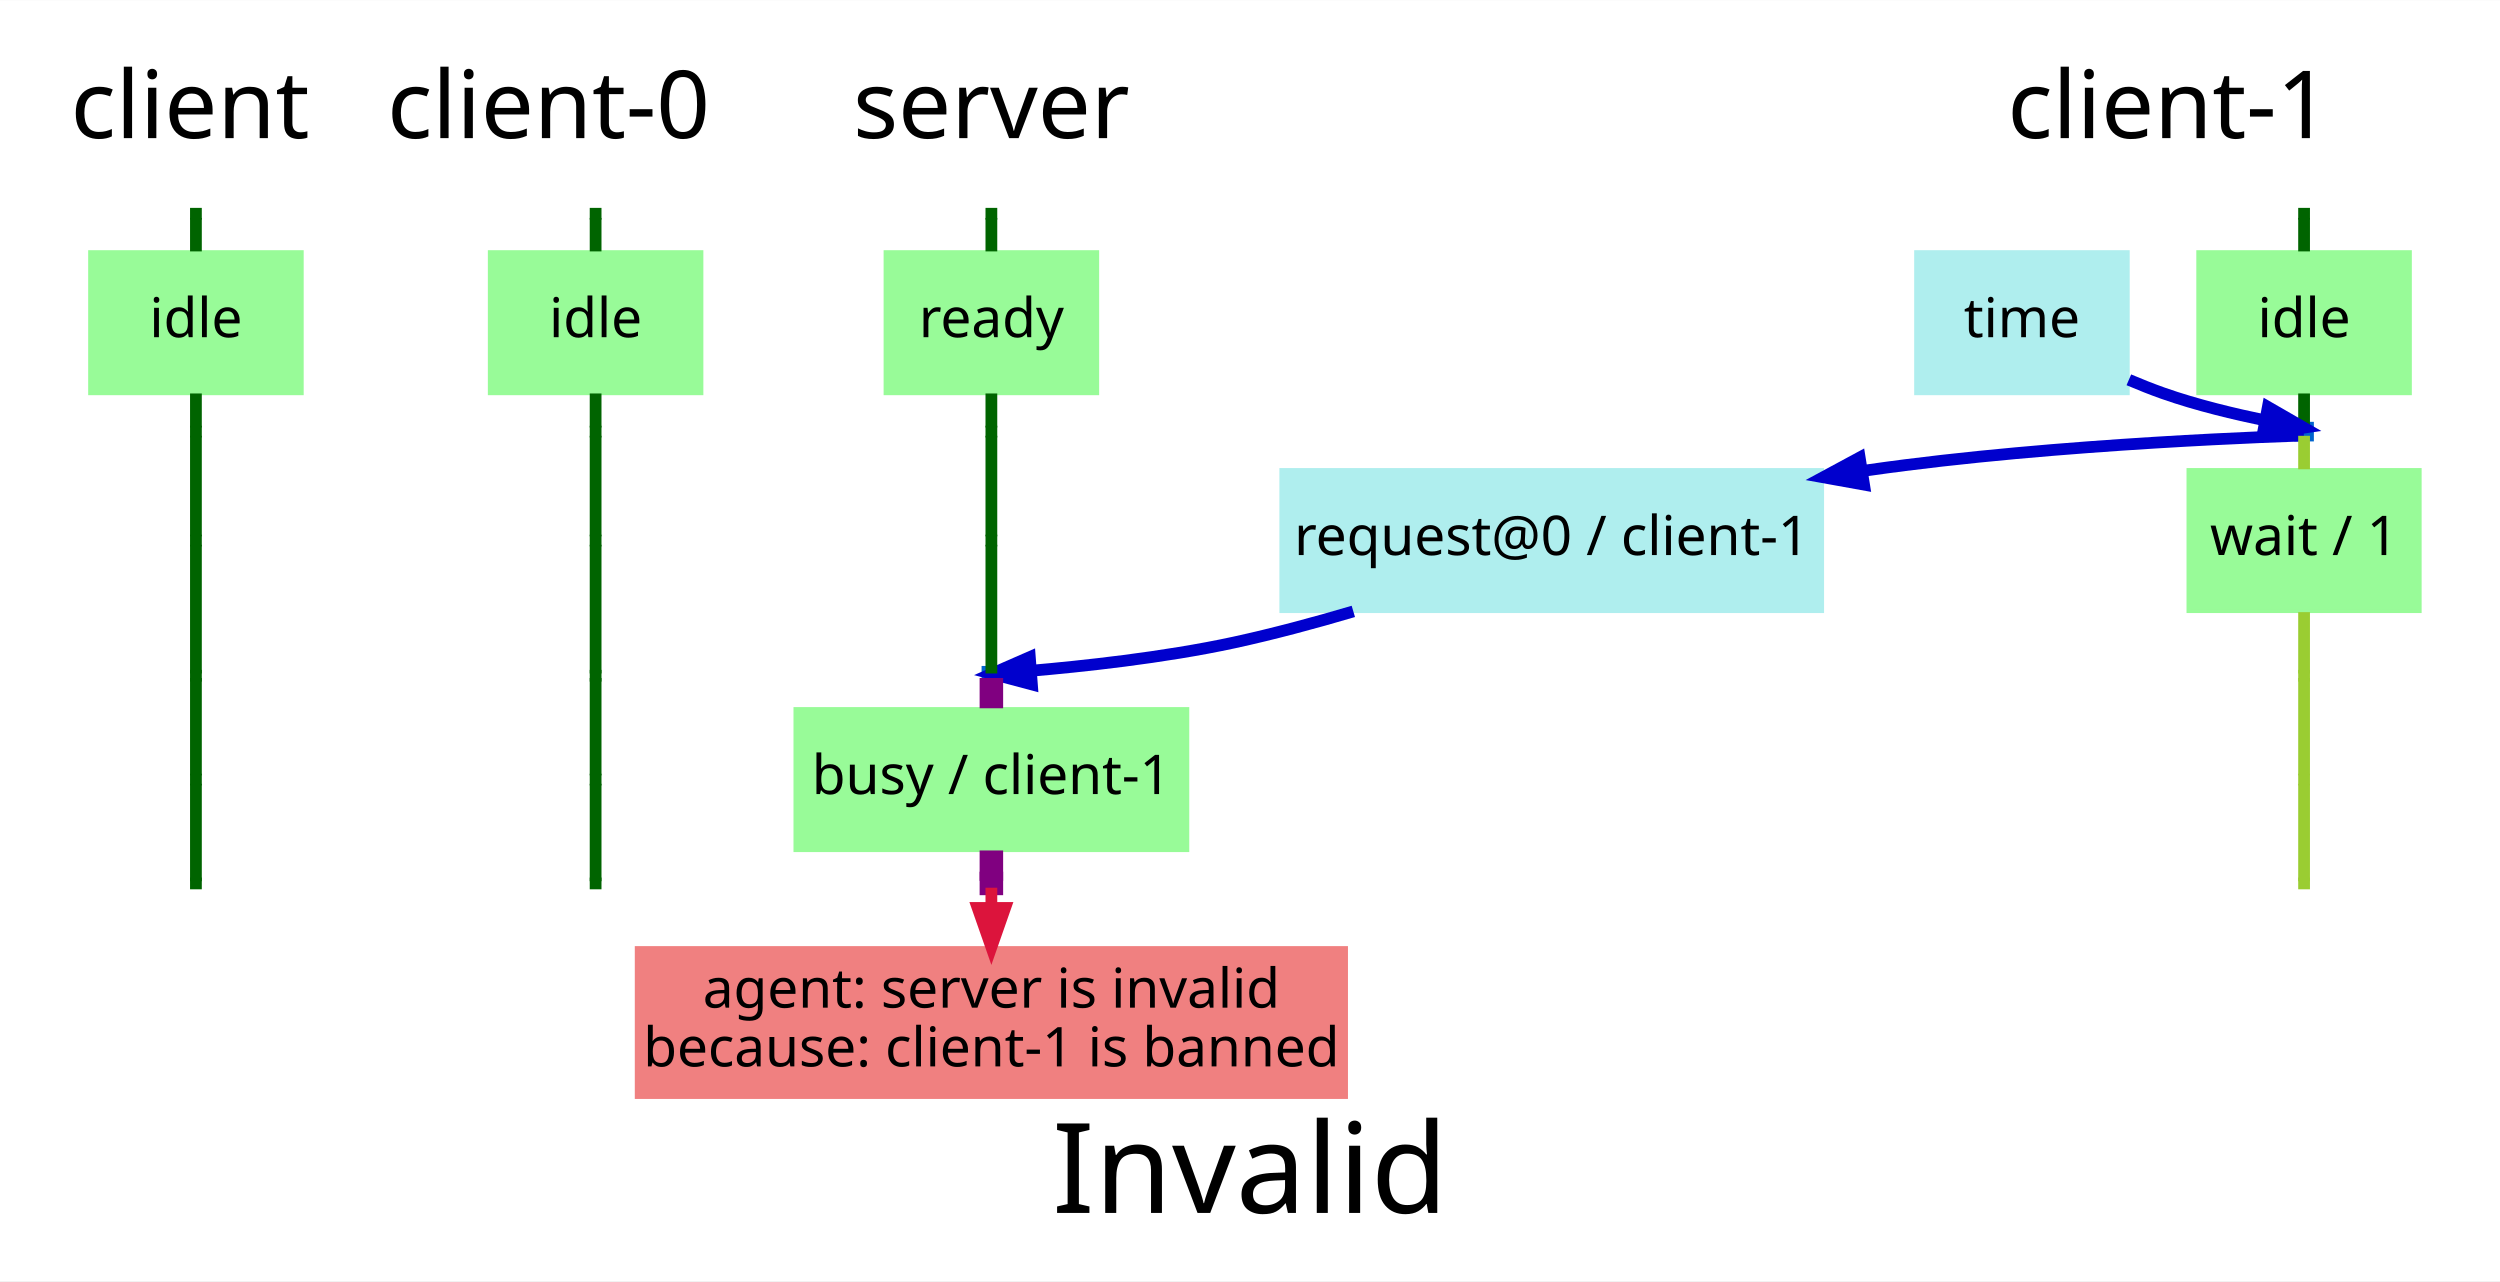
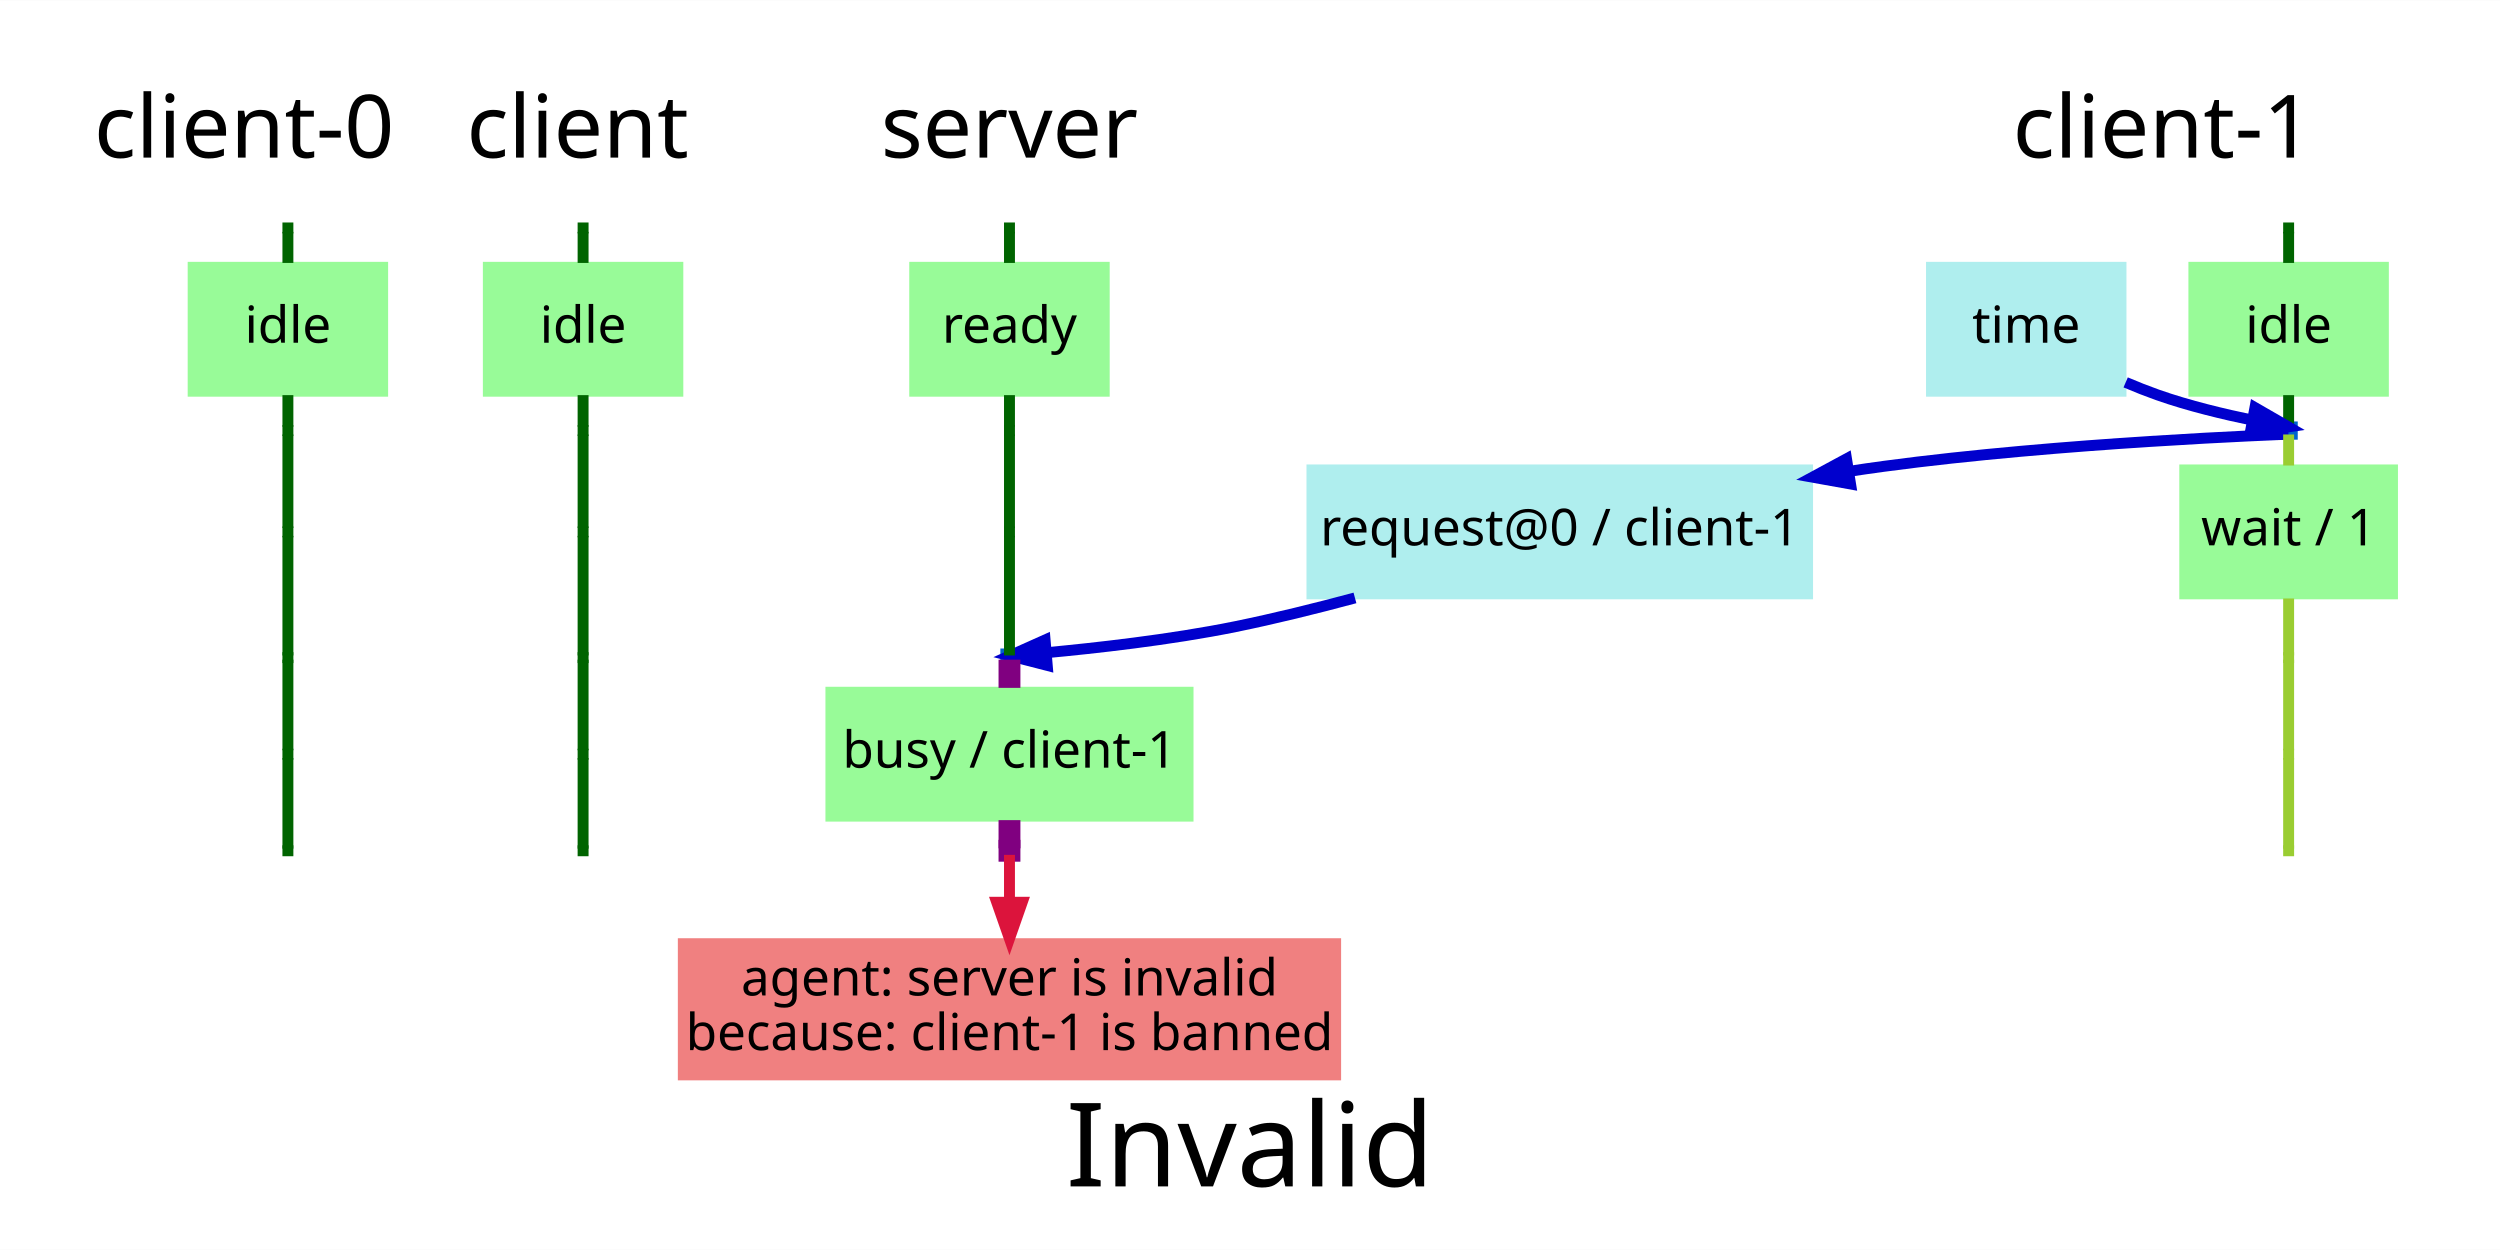
- <svg xmlns="http://www.w3.org/2000/svg" width="638pt" height="327pt" viewBox="0.00 0.00 638.00 326.90">
-   <g id="graph0" class="graph" transform="scale(1 1) rotate(0) translate(4 322.9)">
-     <polygon fill="white" stroke="transparent" points="-4,4 -4,-322.9 634,-322.9 634,4 -4,4" />
-     <text text-anchor="middle" x="315" y="-13.4" font-family="Sans-Serif" font-size="32.00">Invalid</text>
+ <svg xmlns="http://www.w3.org/2000/svg" width="686pt" height="343pt" viewBox="0.00 0.00 686.00 342.90">
+   <g id="graph0" class="graph" transform="scale(1 1) rotate(0) translate(4 338.9)">
+     <polygon fill="white" stroke="transparent" points="-4,4 -4,-338.9 682,-338.9 682,4 -4,4" />
+     <text text-anchor="middle" x="339" y="-13.4" font-family="Sans-Serif" font-size="32.00">Invalid</text>
    <g id="clust1" class="cluster">
-       <polygon fill="none" stroke="white" points="315,-159 315,-278.2 469,-278.2 469,-159 315,-159" />
+       <polygon fill="none" stroke="white" points="347,-167 347,-286.2 501,-286.2 501,-167 347,-167" />
    </g>
    <g id="clust2" class="cluster">
-       <polygon fill="none" stroke="white" points="8,-89 8,-310.9 81,-310.9 81,-89 8,-89" />
-       <text text-anchor="middle" x="44.5" y="-287.7" font-family="Sans-Serif" font-size="24.00">client</text>
+       <polygon fill="none" stroke="white" points="8,-89 8,-326.9 199,-326.9 199,-89 8,-89" />
    </g>
    <g id="clust3" class="cluster">
-       <polygon fill="none" stroke="white" points="89,-89 89,-310.9 183,-310.9 183,-89 89,-89" />
-       <text text-anchor="middle" x="136" y="-287.7" font-family="Sans-Serif" font-size="24.00">client-0</text>
+       <polygon fill="none" stroke="white" points="118,-97 118,-318.9 191,-318.9 191,-97 118,-97" />
+       <text text-anchor="middle" x="154.5" y="-295.7" font-family="Sans-Serif" font-size="24.00">client</text>
    </g>
    <g id="clust4" class="cluster">
-       <polygon fill="none" stroke="white" points="477,-89 477,-310.9 622,-310.9 622,-89 477,-89" />
-       <text text-anchor="middle" x="549.5" y="-287.7" font-family="Sans-Serif" font-size="24.00">client-1</text>
+       <polygon fill="none" stroke="white" points="16,-97 16,-318.9 110,-318.9 110,-97 16,-97" />
+       <text text-anchor="middle" x="63" y="-295.7" font-family="Sans-Serif" font-size="24.00">client-0</text>
    </g>
    <g id="clust5" class="cluster">
-       <polygon fill="none" stroke="white" points="191,-89 191,-310.9 307,-310.9 307,-89 191,-89" />
-       <text text-anchor="middle" x="249" y="-287.7" font-family="Sans-Serif" font-size="24.00">server</text>
+       <polygon fill="none" stroke="white" points="509,-89 509,-326.9 670,-326.9 670,-89 509,-89" />
+     </g>
+     <g id="clust6" class="cluster">
+       <polygon fill="none" stroke="white" points="517,-97 517,-318.9 662,-318.9 662,-97 517,-97" />
+       <text text-anchor="middle" x="589.5" y="-295.7" font-family="Sans-Serif" font-size="24.00">client-1</text>
+     </g>
+     <g id="clust7" class="cluster">
+       <polygon fill="none" stroke="white" points="207,-89 207,-326.9 339,-326.9 339,-89 207,-89" />
+     </g>
+     <g id="clust8" class="cluster">
+       <polygon fill="none" stroke="white" points="215,-97 215,-318.9 331,-318.9 331,-97 215,-97" />
+       <text text-anchor="middle" x="273" y="-295.7" font-family="Sans-Serif" font-size="24.00">server</text>
    </g>
    <g id="node1" class="node">
-       <polygon fill="lightcoral" stroke="lightcoral" points="339.5,-81 158.5,-81 158.5,-43 339.5,-43 339.5,-81" />
-       <text text-anchor="middle" x="249" y="-65.8" font-family="Sans-Serif" font-size="14.00">agent: server is invalid</text>
-       <text text-anchor="middle" x="249" y="-50.8" font-family="Sans-Serif" font-size="14.00">because: client-1 is banned</text>
+       <polygon fill="lightcoral" stroke="lightcoral" points="363.5,-81 182.5,-81 182.5,-43 363.5,-43 363.5,-81" />
+       <text text-anchor="middle" x="273" y="-65.8" font-family="Sans-Serif" font-size="14.00">agent: server is invalid</text>
+       <text text-anchor="middle" x="273" y="-50.8" font-family="Sans-Serif" font-size="14.00">because: client-1 is banned</text>
    </g>
    <g id="node5" class="node">
-       <polygon fill="paleturquoise" stroke="paleturquoise" points="461,-203 323,-203 323,-167 461,-167 461,-203" />
-       <text text-anchor="middle" x="392" y="-181.3" font-family="Sans-Serif" font-size="14.00">request@0 / client-1</text>
+       <polygon fill="paleturquoise" stroke="paleturquoise" points="493,-211 355,-211 355,-175 493,-175 493,-211" />
+       <text text-anchor="middle" x="424" y="-189.3" font-family="Sans-Serif" font-size="14.00">request@0 / client-1</text>
    </g>
    <g id="node32" class="node">
-       <polygon fill="none" stroke="#0063cd" stroke-width="4" points="249.5,-151 248.5,-151 248.5,-150 249.5,-150 249.5,-151" />
+       <polygon fill="none" stroke="#0063cd" stroke-width="4" points="273.5,-159 272.5,-159 272.5,-158 273.5,-158 273.5,-159" />
+     </g>
+     <g id="edge27" class="edge">
+       <path fill="none" stroke="mediumblue" stroke-width="3" d="M367.8,-174.88C356.99,-171.97 345.69,-169.18 335,-167 317.07,-163.35 295.87,-161.04 283.48,-159.88" />
+       <polygon fill="mediumblue" stroke="mediumblue" stroke-width="3" points="283.36,-156.36 273.1,-159.01 282.77,-163.34 283.36,-156.36" />
+     </g>
+     <g id="node6" class="node">
+       <polygon fill="none" stroke="darkgreen" stroke-width="2" points="156.5,-276.9 155.5,-276.9 155.5,-275.9 156.5,-275.9 156.5,-276.9" />
+     </g>
+     <g id="node7" class="node">
+       <polygon fill="palegreen" stroke="palegreen" points="183,-266.6 129,-266.6 129,-230.6 183,-230.6 183,-266.6" />
+       <text text-anchor="middle" x="156" y="-244.9" font-family="Sans-Serif" font-size="14.00">idle</text>
+     </g>
+     <g id="edge4" class="edge">
+       <path fill="none" stroke="darkgreen" stroke-width="3" d="M156,-275.33C156,-274.77 156,-271.15 156,-266.8" />
+     </g>
+     <g id="node8" class="node">
+       <polygon fill="none" stroke="darkgreen" stroke-width="2" points="156.5,-221.3 155.5,-221.3 155.5,-220.3 156.5,-220.3 156.5,-221.3" />
+     </g>
+     <g id="edge5" class="edge">
+       <path fill="none" stroke="darkgreen" stroke-width="3" d="M156,-230.53C156,-226.04 156,-222.3 156,-221.85" />
+     </g>
+     <g id="node9" class="node">
+       <polygon fill="none" stroke="darkgreen" stroke-width="2" points="156.5,-193.5 155.5,-193.5 155.5,-192.5 156.5,-192.5 156.5,-193.5" />
+     </g>
+     <g id="edge6" class="edge">
+       <path fill="none" stroke="darkgreen" stroke-width="3" d="M156,-219.73C156,-218.26 156,-195.49 156,-194.07" />
+     </g>
+     <g id="node10" class="node">
+       <polygon fill="none" stroke="darkgreen" stroke-width="2" points="156.5,-159 155.5,-159 155.5,-158 156.5,-158 156.5,-159" />
+     </g>
+     <g id="edge7" class="edge">
+       <path fill="none" stroke="darkgreen" stroke-width="3" d="M156,-191.91C156,-190.03 156,-160.91 156,-159.09" />
+     </g>
+     <g id="node11" class="node">
+       <polygon fill="none" stroke="darkgreen" stroke-width="2" points="156.5,-132.5 155.5,-132.5 155.5,-131.5 156.5,-131.5 156.5,-132.5" />
+     </g>
+     <g id="edge8" class="edge">
+       <path fill="none" stroke="darkgreen" stroke-width="3" d="M156,-157.93C156,-156.51 156,-134.44 156,-133.07" />
+     </g>
+     <g id="node12" class="node">
+       <polygon fill="none" stroke="darkgreen" stroke-width="2" points="156.5,-106 155.5,-106 155.5,-105 156.5,-105 156.5,-106" />
+     </g>
+     <g id="edge9" class="edge">
+       <path fill="none" stroke="darkgreen" stroke-width="3" d="M156,-130.93C156,-129.51 156,-107.44 156,-106.07" />
+     </g>
+     <g id="node13" class="node">
+       <polygon fill="none" stroke="darkgreen" stroke-width="2" points="75.5,-276.9 74.5,-276.9 74.5,-275.9 75.5,-275.9 75.5,-276.9" />
+     </g>
+     <g id="node14" class="node">
+       <polygon fill="palegreen" stroke="palegreen" points="102,-266.6 48,-266.6 48,-230.6 102,-230.6 102,-266.6" />
+       <text text-anchor="middle" x="75" y="-244.9" font-family="Sans-Serif" font-size="14.00">idle</text>
+     </g>
+     <g id="edge10" class="edge">
+       <path fill="none" stroke="darkgreen" stroke-width="3" d="M75,-275.33C75,-274.77 75,-271.15 75,-266.8" />
+     </g>
+     <g id="node15" class="node">
+       <polygon fill="none" stroke="darkgreen" stroke-width="2" points="75.5,-221.3 74.5,-221.3 74.5,-220.3 75.5,-220.3 75.5,-221.3" />
+     </g>
+     <g id="edge11" class="edge">
+       <path fill="none" stroke="darkgreen" stroke-width="3" d="M75,-230.53C75,-226.04 75,-222.3 75,-221.85" />
+     </g>
+     <g id="node16" class="node">
+       <polygon fill="none" stroke="darkgreen" stroke-width="2" points="75.5,-193.5 74.5,-193.5 74.5,-192.5 75.5,-192.5 75.5,-193.5" />
+     </g>
+     <g id="edge12" class="edge">
+       <path fill="none" stroke="darkgreen" stroke-width="3" d="M75,-219.73C75,-218.26 75,-195.49 75,-194.07" />
+     </g>
+     <g id="node17" class="node">
+       <polygon fill="none" stroke="darkgreen" stroke-width="2" points="75.5,-159 74.5,-159 74.5,-158 75.5,-158 75.5,-159" />
+     </g>
+     <g id="edge13" class="edge">
+       <path fill="none" stroke="darkgreen" stroke-width="3" d="M75,-191.91C75,-190.03 75,-160.91 75,-159.09" />
+     </g>
+     <g id="node18" class="node">
+       <polygon fill="none" stroke="darkgreen" stroke-width="2" points="75.5,-132.5 74.5,-132.5 74.5,-131.5 75.5,-131.5 75.5,-132.5" />
+     </g>
+     <g id="edge14" class="edge">
+       <path fill="none" stroke="darkgreen" stroke-width="3" d="M75,-157.93C75,-156.51 75,-134.44 75,-133.07" />
+     </g>
+     <g id="node19" class="node">
+       <polygon fill="none" stroke="darkgreen" stroke-width="2" points="75.5,-106 74.5,-106 74.5,-105 75.5,-105 75.5,-106" />
+     </g>
+     <g id="edge15" class="edge">
+       <path fill="none" stroke="darkgreen" stroke-width="3" d="M75,-130.93C75,-129.51 75,-107.44 75,-106.07" />
+     </g>
+     <g id="node20" class="node">
+       <polygon fill="none" stroke="darkgreen" stroke-width="2" points="624.5,-276.9 623.5,-276.9 623.5,-275.9 624.5,-275.9 624.5,-276.9" />
+     </g>
+     <g id="node21" class="node">
+       <polygon fill="palegreen" stroke="palegreen" points="651,-266.6 597,-266.6 597,-230.6 651,-230.6 651,-266.6" />
+       <text text-anchor="middle" x="624" y="-244.9" font-family="Sans-Serif" font-size="14.00">idle</text>
+     </g>
+     <g id="edge16" class="edge">
+       <path fill="none" stroke="darkgreen" stroke-width="3" d="M624,-275.33C624,-274.77 624,-271.15 624,-266.8" />
+     </g>
+     <g id="node22" class="node">
+       <polygon fill="none" stroke="#0063cd" stroke-width="4" points="624.5,-221.3 623.5,-221.3 623.5,-220.3 624.5,-220.3 624.5,-221.3" />
+     </g>
+     <g id="edge19" class="edge">
+       <path fill="none" stroke="darkgreen" stroke-width="3" d="M624,-230.53C624,-226.04 624,-222.3 624,-221.85" />
+     </g>
+     <g id="edge17" class="edge">
+       <path fill="none" stroke="mediumblue" stroke-width="3" d="M623.95,-219.8C622.07,-219.73 561.28,-217.5 513,-211 509.8,-210.57 506.55,-210.1 503.27,-209.6" />
+       <polygon fill="mediumblue" stroke="mediumblue" stroke-width="3" points="503.79,-206.14 493.36,-208.01 502.68,-213.05 503.79,-206.14" />
+     </g>
+     <g id="node24" class="node">
+       <polygon fill="palegreen" stroke="palegreen" points="653.5,-211 594.5,-211 594.5,-175 653.5,-175 653.5,-211" />
+       <text text-anchor="middle" x="624" y="-189.3" font-family="Sans-Serif" font-size="14.00">wait / 1</text>
+     </g>
+     <g id="edge20" class="edge">
+       <path fill="none" stroke="yellowgreen" stroke-width="3" d="M624,-219.73C624,-219.17 624,-215.55 624,-211.2" />
+     </g>
+     <g id="node23" class="node">
+       <polygon fill="paleturquoise" stroke="paleturquoise" points="579,-266.6 525,-266.6 525,-230.6 579,-230.6 579,-266.6" />
+       <text text-anchor="middle" x="552" y="-244.9" font-family="Sans-Serif" font-size="14.00">time</text>
+     </g>
+     <g id="edge18" class="edge">
+       <path fill="none" stroke="mediumblue" stroke-width="3" d="M579.28,-234.02C582.19,-232.78 585.13,-231.62 588,-230.6 596.58,-227.56 606.67,-225.19 613.98,-223.68" />
+       <polygon fill="mediumblue" stroke="mediumblue" stroke-width="3" points="614.76,-227.1 623.94,-221.81 613.47,-220.22 614.76,-227.1" />
+     </g>
+     <g id="node25" class="node">
+       <polygon fill="none" stroke="yellowgreen" stroke-width="2" points="624.5,-159 623.5,-159 623.5,-158 624.5,-158 624.5,-159" />
+     </g>
+     <g id="edge21" class="edge">
+       <path fill="none" stroke="yellowgreen" stroke-width="3" d="M624,-174.73C624,-167.24 624,-159.97 624,-159.09" />
+     </g>
+     <g id="node26" class="node">
+       <polygon fill="none" stroke="yellowgreen" stroke-width="2" points="624.5,-132.5 623.5,-132.5 623.5,-131.5 624.5,-131.5 624.5,-132.5" />
+     </g>
+     <g id="edge22" class="edge">
+       <path fill="none" stroke="yellowgreen" stroke-width="3" d="M624,-157.93C624,-156.51 624,-134.44 624,-133.07" />
+     </g>
+     <g id="node27" class="node">
+       <polygon fill="none" stroke="yellowgreen" stroke-width="2" points="624.5,-106 623.5,-106 623.5,-105 624.5,-105 624.5,-106" />
+     </g>
+     <g id="edge23" class="edge">
+       <path fill="none" stroke="yellowgreen" stroke-width="3" d="M624,-130.93C624,-129.51 624,-107.44 624,-106.07" />
+     </g>
+     <g id="node28" class="node">
+       <polygon fill="none" stroke="darkgreen" stroke-width="2" points="273.5,-276.9 272.5,-276.9 272.5,-275.9 273.5,-275.9 273.5,-276.9" />
+     </g>
+     <g id="node29" class="node">
+       <polygon fill="palegreen" stroke="palegreen" points="300,-266.6 246,-266.6 246,-230.6 300,-230.6 300,-266.6" />
+       <text text-anchor="middle" x="273" y="-244.9" font-family="Sans-Serif" font-size="14.00">ready</text>
+     </g>
+     <g id="edge24" class="edge">
+       <path fill="none" stroke="darkgreen" stroke-width="3" d="M273,-275.33C273,-274.77 273,-271.15 273,-266.8" />
+     </g>
+     <g id="node30" class="node">
+       <polygon fill="none" stroke="darkgreen" stroke-width="2" points="273.5,-221.3 272.5,-221.3 272.5,-220.3 273.5,-220.3 273.5,-221.3" />
+     </g>
+     <g id="edge25" class="edge">
+       <path fill="none" stroke="darkgreen" stroke-width="3" d="M273,-230.53C273,-226.04 273,-222.3 273,-221.85" />
+     </g>
+     <g id="node31" class="node">
+       <polygon fill="none" stroke="darkgreen" stroke-width="2" points="273.5,-193.5 272.5,-193.5 272.5,-192.5 273.5,-192.5 273.5,-193.5" />
+     </g>
+     <g id="edge26" class="edge">
+       <path fill="none" stroke="darkgreen" stroke-width="3" d="M273,-219.73C273,-218.26 273,-195.49 273,-194.07" />
+     </g>
+     <g id="edge28" class="edge">
+       <path fill="none" stroke="darkgreen" stroke-width="3" d="M273,-191.91C273,-190.03 273,-160.91 273,-159.09" />
+     </g>
+     <g id="node33" class="node">
+       <polygon fill="palegreen" stroke="palegreen" points="323,-150 223,-150 223,-114 323,-114 323,-150" />
+       <text text-anchor="middle" x="273" y="-128.3" font-family="Sans-Serif" font-size="14.00">busy / client-1</text>
+     </g>
+     <g id="edge29" class="edge">
+       <path fill="none" stroke="purple" stroke-width="6" d="M273,-157.93C273,-157.41 273,-154.18 273,-150.2" />
+     </g>
+     <g id="node34" class="node">
+       <polygon fill="none" stroke="purple" stroke-width="5" points="273.5,-106 272.5,-106 272.5,-105 273.5,-105 273.5,-106" />
    </g>
    <g id="edge30" class="edge">
-       <path fill="none" stroke="mediumblue" stroke-width="3" d="M341.37,-166.92C331.38,-163.96 320.92,-161.16 311,-159 292.92,-155.07 271.42,-152.83 259.08,-151.77" />
-       <polygon fill="mediumblue" stroke="mediumblue" stroke-width="3" points="259.34,-148.28 249.1,-151.01 258.81,-155.26 259.34,-148.28" />
-     </g>
-     <g id="node6" class="node">
-       <polygon fill="none" stroke="darkgreen" stroke-width="2" points="46.5,-268.9 45.5,-268.9 45.5,-267.9 46.5,-267.9 46.5,-268.9" />
-     </g>
-     <g id="node7" class="node">
-       <polygon fill="palegreen" stroke="palegreen" points="73,-258.6 19,-258.6 19,-222.6 73,-222.6 73,-258.6" />
-       <text text-anchor="middle" x="46" y="-236.9" font-family="Sans-Serif" font-size="14.00">idle</text>
-     </g>
-     <g id="edge4" class="edge">
-       <path fill="none" stroke="darkgreen" stroke-width="3" d="M46,-267.33C46,-266.77 46,-263.15 46,-258.8" />
-     </g>
-     <g id="node8" class="node">
-       <polygon fill="none" stroke="darkgreen" stroke-width="2" points="46.5,-213.3 45.5,-213.3 45.5,-212.3 46.5,-212.3 46.5,-213.3" />
-     </g>
-     <g id="edge5" class="edge">
-       <path fill="none" stroke="darkgreen" stroke-width="3" d="M46,-222.53C46,-218.04 46,-214.3 46,-213.85" />
-     </g>
-     <g id="node9" class="node">
-       <polygon fill="none" stroke="darkgreen" stroke-width="2" points="46.5,-185.5 45.5,-185.5 45.5,-184.5 46.5,-184.5 46.5,-185.5" />
-     </g>
-     <g id="edge6" class="edge">
-       <path fill="none" stroke="darkgreen" stroke-width="3" d="M46,-211.73C46,-210.26 46,-187.49 46,-186.07" />
-     </g>
-     <g id="node10" class="node">
-       <polygon fill="none" stroke="darkgreen" stroke-width="2" points="46.5,-151 45.5,-151 45.5,-150 46.5,-150 46.5,-151" />
-     </g>
-     <g id="edge7" class="edge">
-       <path fill="none" stroke="darkgreen" stroke-width="3" d="M46,-183.91C46,-182.03 46,-152.91 46,-151.09" />
-     </g>
-     <g id="node11" class="node">
-       <polygon fill="none" stroke="darkgreen" stroke-width="2" points="46.5,-124.5 45.5,-124.5 45.5,-123.5 46.5,-123.5 46.5,-124.5" />
-     </g>
-     <g id="edge8" class="edge">
-       <path fill="none" stroke="darkgreen" stroke-width="3" d="M46,-149.93C46,-148.51 46,-126.44 46,-125.07" />
-     </g>
-     <g id="node12" class="node">
-       <polygon fill="none" stroke="darkgreen" stroke-width="2" points="46.5,-98 45.5,-98 45.5,-97 46.5,-97 46.5,-98" />
-     </g>
-     <g id="edge9" class="edge">
-       <path fill="none" stroke="darkgreen" stroke-width="3" d="M46,-122.93C46,-121.51 46,-99.44 46,-98.07" />
-     </g>
-     <g id="node13" class="node">
-       <polygon fill="none" stroke="darkgreen" stroke-width="2" points="148.5,-268.9 147.5,-268.9 147.5,-267.9 148.5,-267.9 148.5,-268.9" />
-     </g>
-     <g id="node14" class="node">
-       <polygon fill="palegreen" stroke="palegreen" points="175,-258.6 121,-258.6 121,-222.6 175,-222.6 175,-258.6" />
-       <text text-anchor="middle" x="148" y="-236.9" font-family="Sans-Serif" font-size="14.00">idle</text>
-     </g>
-     <g id="edge11" class="edge">
-       <path fill="none" stroke="darkgreen" stroke-width="3" d="M148,-267.33C148,-266.77 148,-263.15 148,-258.8" />
-     </g>
-     <g id="node15" class="node">
-       <polygon fill="none" stroke="darkgreen" stroke-width="2" points="148.5,-213.3 147.5,-213.3 147.5,-212.3 148.5,-212.3 148.5,-213.3" />
-     </g>
-     <g id="edge12" class="edge">
-       <path fill="none" stroke="darkgreen" stroke-width="3" d="M148,-222.53C148,-218.04 148,-214.3 148,-213.85" />
-     </g>
-     <g id="node16" class="node">
-       <polygon fill="none" stroke="darkgreen" stroke-width="2" points="148.5,-185.5 147.5,-185.5 147.5,-184.5 148.5,-184.5 148.5,-185.5" />
-     </g>
-     <g id="edge13" class="edge">
-       <path fill="none" stroke="darkgreen" stroke-width="3" d="M148,-211.73C148,-210.26 148,-187.49 148,-186.07" />
-     </g>
-     <g id="node17" class="node">
-       <polygon fill="none" stroke="darkgreen" stroke-width="2" points="148.5,-151 147.5,-151 147.5,-150 148.5,-150 148.5,-151" />
-     </g>
-     <g id="edge14" class="edge">
-       <path fill="none" stroke="darkgreen" stroke-width="3" d="M148,-183.91C148,-182.03 148,-152.91 148,-151.09" />
-     </g>
-     <g id="node18" class="node">
-       <polygon fill="none" stroke="darkgreen" stroke-width="2" points="148.5,-124.5 147.5,-124.5 147.5,-123.5 148.5,-123.5 148.5,-124.5" />
-     </g>
-     <g id="edge15" class="edge">
-       <path fill="none" stroke="darkgreen" stroke-width="3" d="M148,-149.93C148,-148.51 148,-126.44 148,-125.07" />
-     </g>
-     <g id="node19" class="node">
-       <polygon fill="none" stroke="darkgreen" stroke-width="2" points="148.5,-98 147.5,-98 147.5,-97 148.5,-97 148.5,-98" />
-     </g>
-     <g id="edge16" class="edge">
-       <path fill="none" stroke="darkgreen" stroke-width="3" d="M148,-122.93C148,-121.51 148,-99.44 148,-98.07" />
-     </g>
-     <g id="node20" class="node">
-       <polygon fill="none" stroke="darkgreen" stroke-width="2" points="584.5,-268.9 583.5,-268.9 583.5,-267.9 584.5,-267.9 584.5,-268.9" />
-     </g>
-     <g id="node21" class="node">
-       <polygon fill="palegreen" stroke="palegreen" points="611,-258.6 557,-258.6 557,-222.6 611,-222.6 611,-258.6" />
-       <text text-anchor="middle" x="584" y="-236.9" font-family="Sans-Serif" font-size="14.00">idle</text>
-     </g>
-     <g id="edge18" class="edge">
-       <path fill="none" stroke="darkgreen" stroke-width="3" d="M584,-267.33C584,-266.77 584,-263.15 584,-258.8" />
-     </g>
-     <g id="node22" class="node">
-       <polygon fill="none" stroke="#0063cd" stroke-width="4" points="584.5,-213.3 583.5,-213.3 583.5,-212.3 584.5,-212.3 584.5,-213.3" />
-     </g>
-     <g id="edge21" class="edge">
-       <path fill="none" stroke="darkgreen" stroke-width="3" d="M584,-222.53C584,-218.04 584,-214.3 584,-213.85" />
-     </g>
-     <g id="edge19" class="edge">
-       <path fill="none" stroke="mediumblue" stroke-width="3" d="M583.95,-211.8C582.07,-211.74 521.22,-209.94 473,-203 472.4,-202.91 471.8,-202.83 471.19,-202.74" />
-       <polygon fill="mediumblue" stroke="mediumblue" stroke-width="3" points="471.7,-199.27 461.27,-201.15 470.59,-206.18 471.7,-199.27" />
-     </g>
-     <g id="node24" class="node">
-       <polygon fill="palegreen" stroke="palegreen" points="613.5,-203 554.5,-203 554.5,-167 613.5,-167 613.5,-203" />
-       <text text-anchor="middle" x="584" y="-181.3" font-family="Sans-Serif" font-size="14.00">wait / 1</text>
-     </g>
-     <g id="edge22" class="edge">
-       <path fill="none" stroke="yellowgreen" stroke-width="3" d="M584,-211.73C584,-211.17 584,-207.55 584,-203.2" />
-     </g>
-     <g id="node23" class="node">
-       <polygon fill="paleturquoise" stroke="paleturquoise" points="539,-258.6 485,-258.6 485,-222.6 539,-222.6 539,-258.6" />
-       <text text-anchor="middle" x="512" y="-236.9" font-family="Sans-Serif" font-size="14.00">time</text>
-     </g>
-     <g id="edge20" class="edge">
-       <path fill="none" stroke="mediumblue" stroke-width="3" d="M539.28,-226.02C542.19,-224.78 545.13,-223.62 548,-222.6 556.58,-219.56 566.67,-217.19 573.98,-215.68" />
-       <polygon fill="mediumblue" stroke="mediumblue" stroke-width="3" points="574.76,-219.1 583.94,-213.81 573.47,-212.22 574.76,-219.1" />
-     </g>
-     <g id="node25" class="node">
-       <polygon fill="none" stroke="yellowgreen" stroke-width="2" points="584.5,-151 583.5,-151 583.5,-150 584.5,-150 584.5,-151" />
-     </g>
-     <g id="edge23" class="edge">
-       <path fill="none" stroke="yellowgreen" stroke-width="3" d="M584,-166.73C584,-159.24 584,-151.97 584,-151.09" />
-     </g>
-     <g id="node26" class="node">
-       <polygon fill="none" stroke="yellowgreen" stroke-width="2" points="584.5,-124.5 583.5,-124.5 583.5,-123.5 584.5,-123.5 584.5,-124.5" />
-     </g>
-     <g id="edge24" class="edge">
-       <path fill="none" stroke="yellowgreen" stroke-width="3" d="M584,-149.93C584,-148.51 584,-126.44 584,-125.07" />
-     </g>
-     <g id="node27" class="node">
-       <polygon fill="none" stroke="yellowgreen" stroke-width="2" points="584.5,-98 583.5,-98 583.5,-97 584.5,-97 584.5,-98" />
-     </g>
-     <g id="edge25" class="edge">
-       <path fill="none" stroke="yellowgreen" stroke-width="3" d="M584,-122.93C584,-121.51 584,-99.44 584,-98.07" />
-     </g>
-     <g id="node28" class="node">
-       <polygon fill="none" stroke="darkgreen" stroke-width="2" points="249.5,-268.9 248.5,-268.9 248.5,-267.9 249.5,-267.9 249.5,-268.9" />
-     </g>
-     <g id="node29" class="node">
-       <polygon fill="palegreen" stroke="palegreen" points="276,-258.6 222,-258.6 222,-222.6 276,-222.6 276,-258.6" />
-       <text text-anchor="middle" x="249" y="-236.9" font-family="Sans-Serif" font-size="14.00">ready</text>
-     </g>
-     <g id="edge27" class="edge">
-       <path fill="none" stroke="darkgreen" stroke-width="3" d="M249,-267.33C249,-266.77 249,-263.15 249,-258.8" />
-     </g>
-     <g id="node30" class="node">
-       <polygon fill="none" stroke="darkgreen" stroke-width="2" points="249.5,-213.3 248.5,-213.3 248.5,-212.3 249.5,-212.3 249.5,-213.3" />
-     </g>
-     <g id="edge28" class="edge">
-       <path fill="none" stroke="darkgreen" stroke-width="3" d="M249,-222.53C249,-218.04 249,-214.3 249,-213.85" />
-     </g>
-     <g id="node31" class="node">
-       <polygon fill="none" stroke="darkgreen" stroke-width="2" points="249.5,-185.5 248.5,-185.5 248.5,-184.5 249.5,-184.5 249.5,-185.5" />
-     </g>
-     <g id="edge29" class="edge">
-       <path fill="none" stroke="darkgreen" stroke-width="3" d="M249,-211.73C249,-210.26 249,-187.49 249,-186.07" />
-     </g>
-     <g id="edge31" class="edge">
-       <path fill="none" stroke="darkgreen" stroke-width="3" d="M249,-183.91C249,-182.03 249,-152.91 249,-151.09" />
-     </g>
-     <g id="node33" class="node">
-       <polygon fill="palegreen" stroke="palegreen" points="299,-142 199,-142 199,-106 299,-106 299,-142" />
-       <text text-anchor="middle" x="249" y="-120.3" font-family="Sans-Serif" font-size="14.00">busy / client-1</text>
-     </g>
-     <g id="edge32" class="edge">
-       <path fill="none" stroke="purple" stroke-width="6" d="M249,-149.93C249,-149.41 249,-146.18 249,-142.2" />
-     </g>
-     <g id="node34" class="node">
-       <polygon fill="none" stroke="purple" stroke-width="5" points="249.5,-98 248.5,-98 248.5,-97 249.5,-97 249.5,-98" />
-     </g>
-     <g id="edge33" class="edge">
-       <path fill="none" stroke="purple" stroke-width="6" d="M249,-105.91C249,-102.06 249,-98.89 249,-98.16" />
+       <path fill="none" stroke="purple" stroke-width="6" d="M273,-113.91C273,-110.06 273,-106.89 273,-106.16" />
    </g>
    <g id="edge34" class="edge">
-       <path fill="none" stroke="crimson" stroke-width="3" d="M249,-96.4C249,-95.99 249,-94.24 249,-91.75" />
-       <polygon fill="crimson" stroke="crimson" stroke-width="3" points="252.5,-91.24 249,-81.24 245.5,-91.24 252.5,-91.24" />
+       <path fill="none" stroke="crimson" stroke-width="3" d="M273,-104.38C273,-103.52 273,-98.15 273,-91.55" />
+       <polygon fill="crimson" stroke="crimson" stroke-width="3" points="276.5,-91.37 273,-81.37 269.5,-91.37 276.5,-91.37" />
    </g>
  </g>
</svg>
